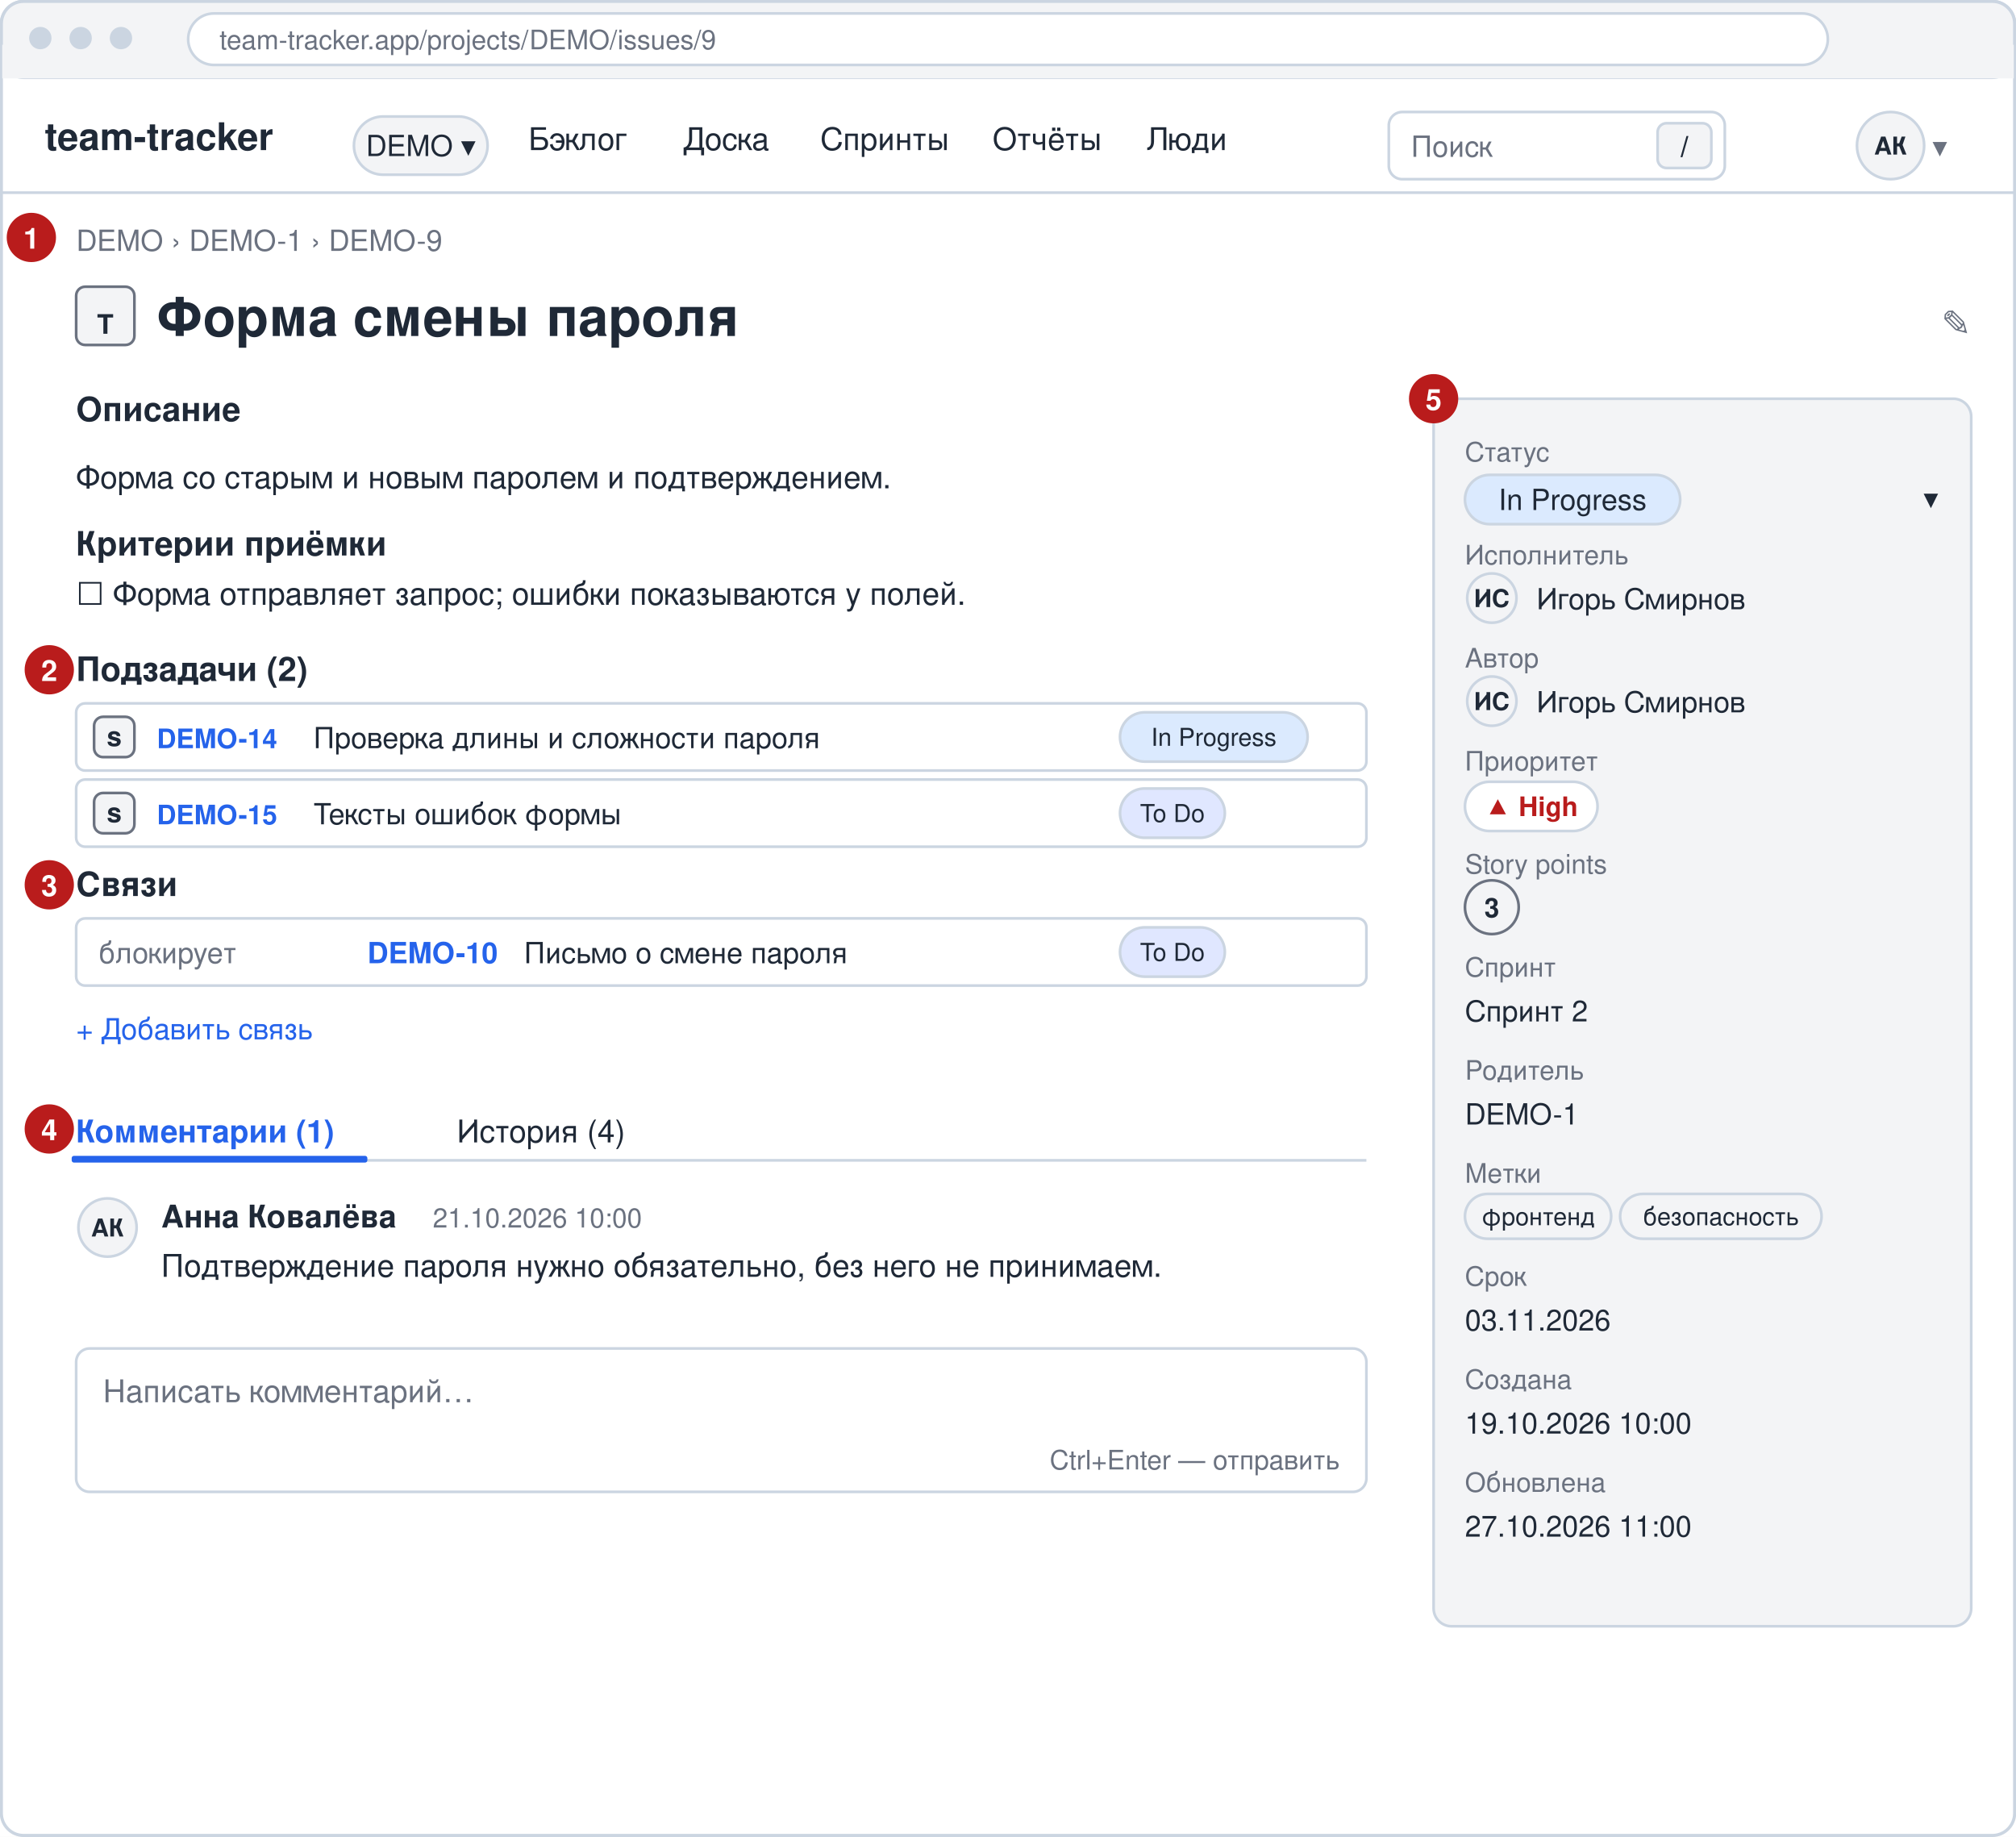
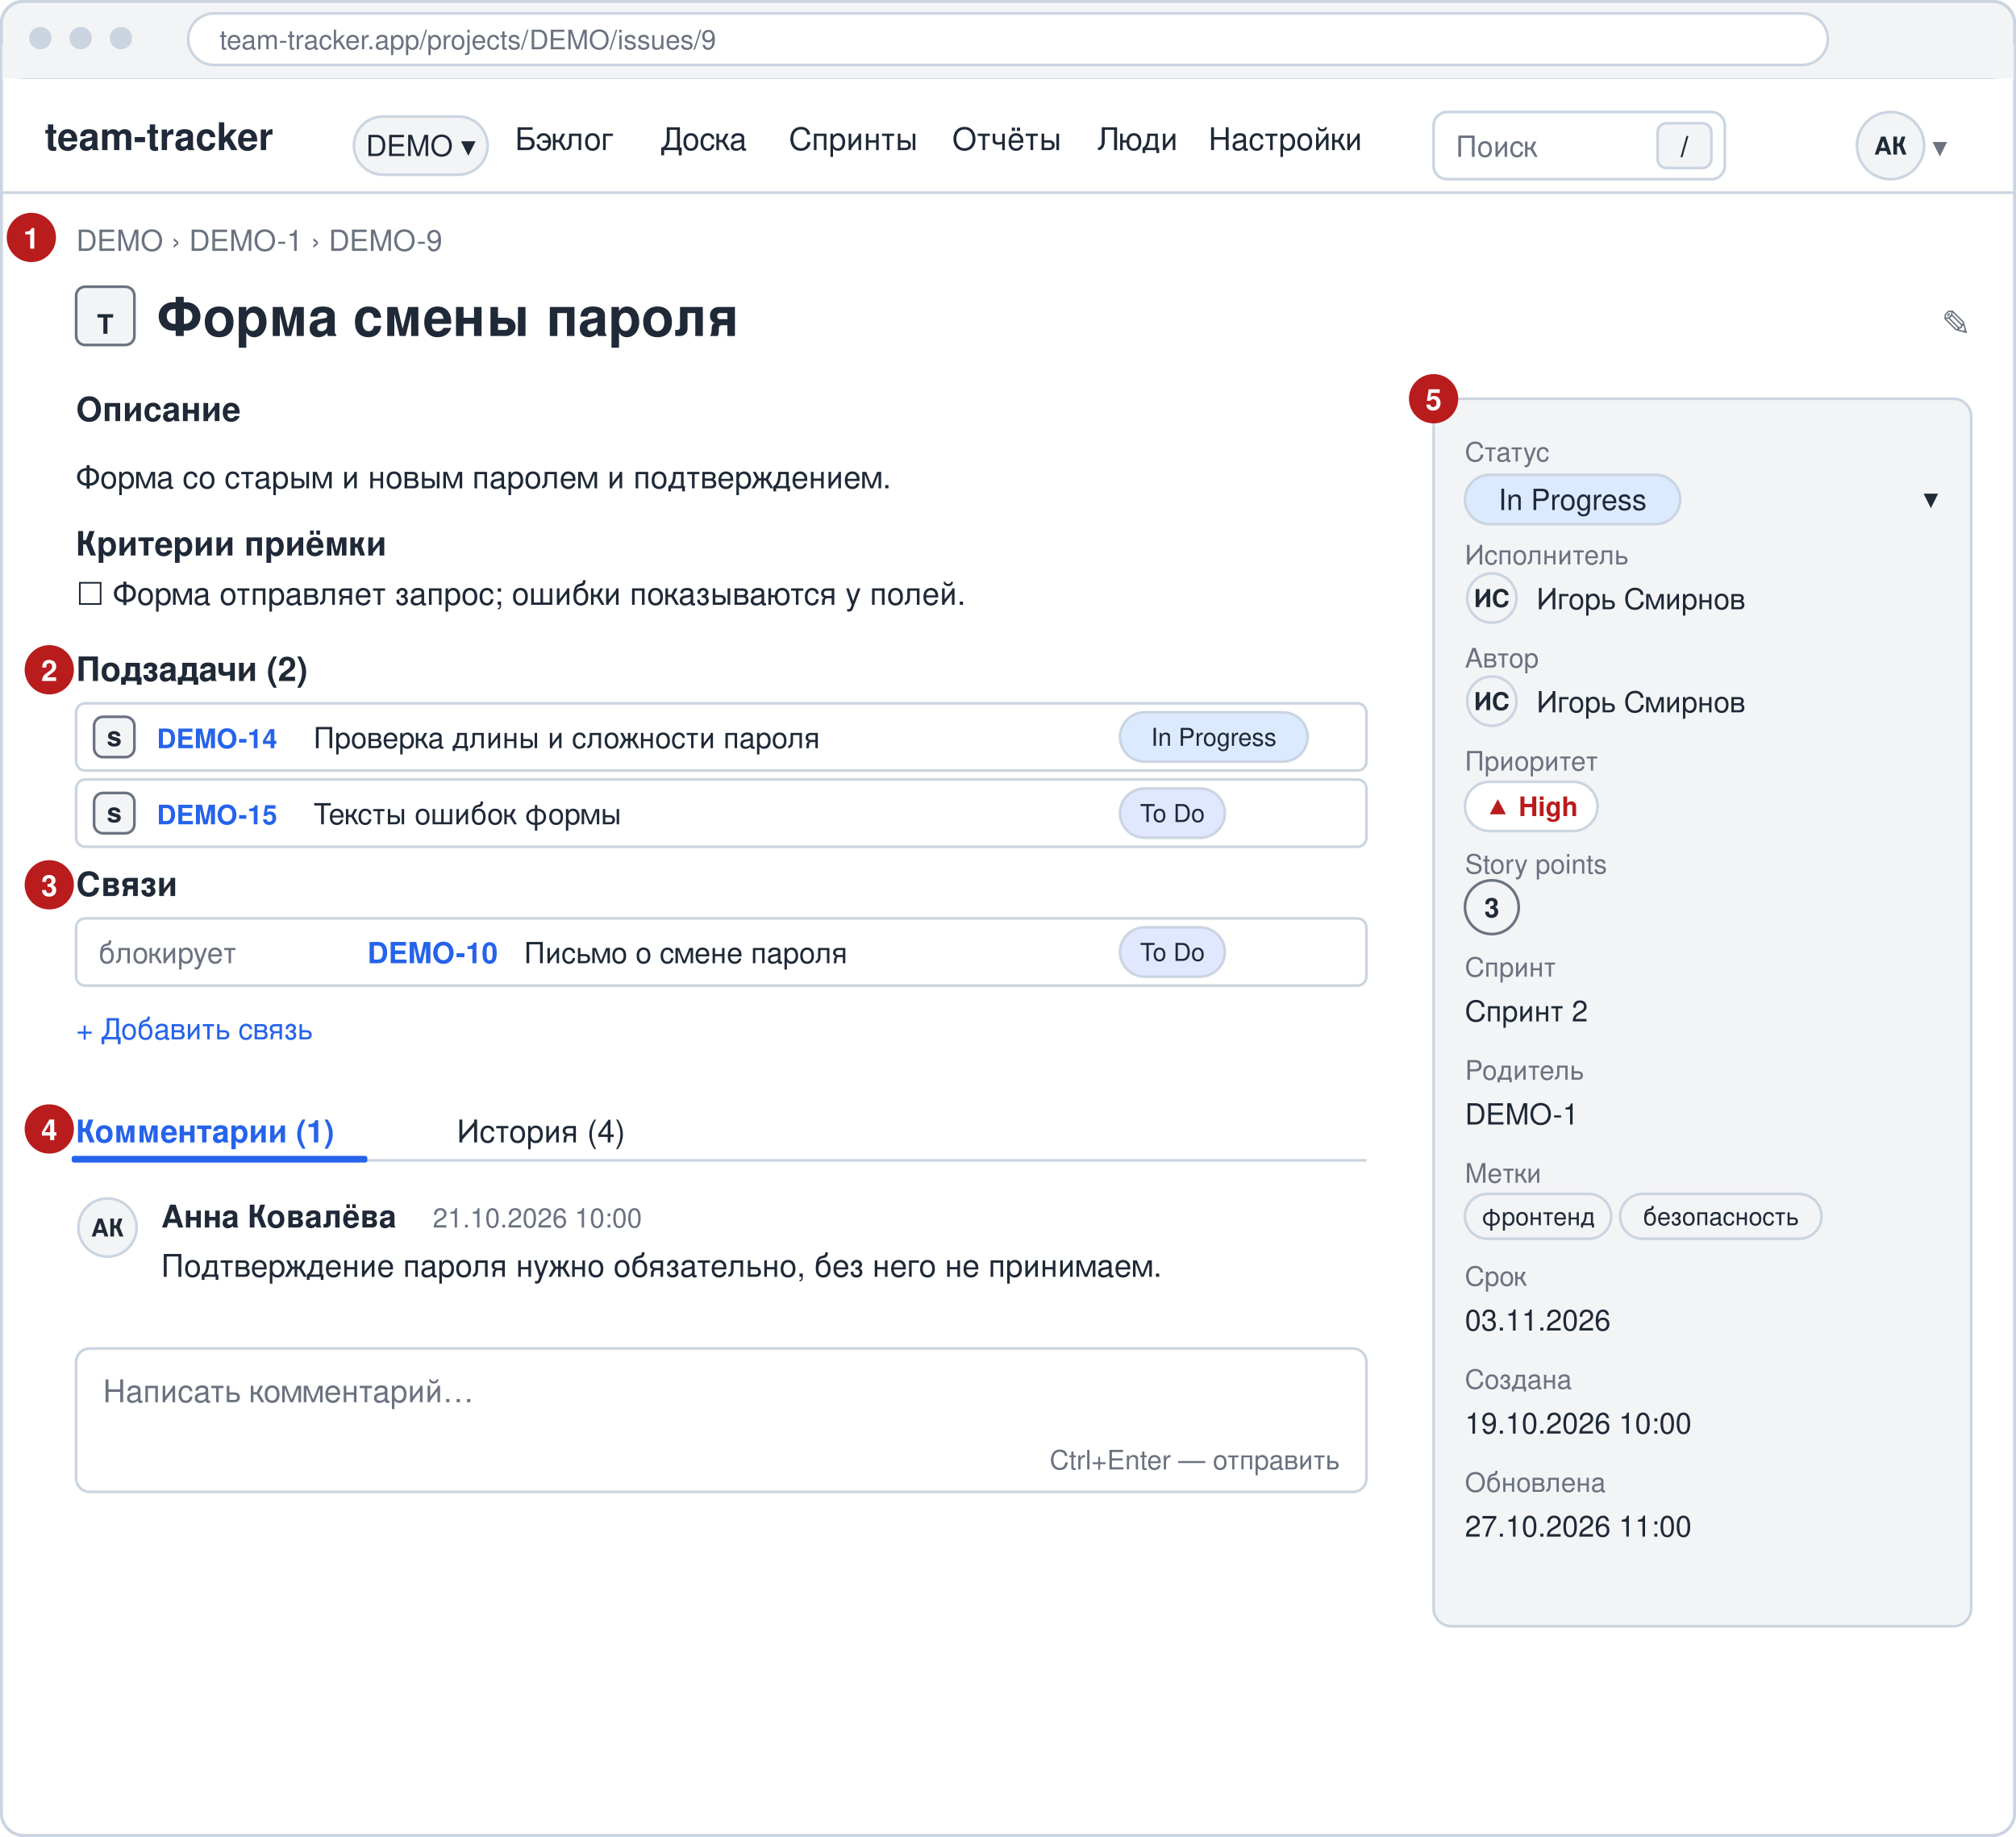
<svg xmlns="http://www.w3.org/2000/svg" width="900" height="820" viewBox="0 0 900 820" font-family="Helvetica, Arial, 'Segoe UI', 'DejaVu Sans', sans-serif" role="img" aria-label="Карточка задачи, вкладка «Комментарии»">
  <rect width="900" height="820" fill="#ffffff" />
  <rect x="0.6" y="0.6" width="898.8" height="818.8" rx="10" fill="#ffffff" stroke="#cbd5e1" stroke-width="1.4" />
  <rect x="0.6" y="0.6" width="898.8" height="34" rx="10" fill="#f3f4f6" stroke="#cbd5e1" stroke-width="1.4" />
  <rect x="1" y="20" width="898" height="15" rx="0" fill="#f3f4f6" />
  <circle cx="18" cy="17" r="5" fill="#cbd5e1" />
  <circle cx="36" cy="17" r="5" fill="#cbd5e1" />
  <circle cx="54" cy="17" r="5" fill="#cbd5e1" />
  <rect x="84" y="6" width="732" height="23" rx="11.5" fill="#ffffff" stroke="#cbd5e1" stroke-width="1.2" />
  <text x="98" y="22" text-anchor="start" font-size="12" fill="#6b7280">team-tracker.app/projects/DEMO/issues/9</text>
  <line x1="1" y1="86" x2="899" y2="86" stroke="#cbd5e1" stroke-width="1.2" />
  <text x="20" y="67" text-anchor="start" font-size="17" font-weight="bold" fill="#1f2937">team-tracker</text>
  <rect x="158" y="52" width="59.68" height="26" rx="13.0" fill="#f3f4f6" stroke="#cbd5e1" stroke-width="1.2" />
  <text x="187.84" y="69.68" text-anchor="middle" font-size="13" fill="#1f2937">DEMO ▾</text>
-   <text x="236" y="67" text-anchor="start" font-size="14" fill="#1f2937">Бэклог</text>
-   <text x="305.04" y="67" text-anchor="start" font-size="14" fill="#1f2937">Доска</text>
-   <text x="366.24" y="67" text-anchor="start" font-size="14" fill="#1f2937">Спринты</text>
-   <text x="443.12" y="67" text-anchor="start" font-size="14" fill="#1f2937">Отчёты</text>
-   <text x="512.16" y="67" text-anchor="start" font-size="14" fill="#1f2937">Люди</text>
-   <rect x="620" y="50" width="150" height="30" rx="6" fill="#ffffff" stroke="#cbd5e1" stroke-width="1.2" />
-   <text x="630" y="70" text-anchor="start" font-size="13" fill="#6b7280">Поиск</text>
+   <text x="230" y="67" text-anchor="start" font-size="14" fill="#1f2937">Бэклог</text>
+   <text x="295.04" y="67" text-anchor="start" font-size="14" fill="#1f2937">Доска</text>
+   <text x="352.24" y="67" text-anchor="start" font-size="14" fill="#1f2937">Спринты</text>
+   <text x="425.12" y="67" text-anchor="start" font-size="14" fill="#1f2937">Отчёты</text>
+   <text x="490.16" y="67" text-anchor="start" font-size="14" fill="#1f2937">Люди</text>
+   <text x="539.52" y="67" text-anchor="start" font-size="14" fill="#1f2937">Настройки</text>
+   <rect x="640" y="50" width="130" height="30" rx="6" fill="#ffffff" stroke="#cbd5e1" stroke-width="1.2" />
+   <text x="650" y="70" text-anchor="start" font-size="13" fill="#6b7280">Поиск</text>
  <rect x="740" y="55" width="24" height="20" rx="4" fill="#f3f4f6" stroke="#cbd5e1" stroke-width="1.2" />
  <text x="752" y="70" text-anchor="middle" font-size="13" font-weight="bold" fill="#1f2937">/</text>
  <circle cx="844" cy="65" r="15" fill="#f3f4f6" stroke="#cbd5e1" stroke-width="1.2" />
  <text x="844" y="69" text-anchor="middle" font-size="11" font-weight="bold" fill="#1f2937">АК</text>
  <text x="866" y="70" text-anchor="middle" font-size="13" fill="#6b7280">▾</text>
  <text x="34" y="112" text-anchor="start" font-size="13" fill="#6b7280">DEMO  ›  DEMO-1  ›  DEMO-9</text>
  <circle cx="14" cy="106" r="11" fill="#b91c1c" />
  <text x="14" y="111" text-anchor="middle" font-size="13" font-weight="bold" fill="#ffffff">1</text>
  <rect x="34" y="128" width="26" height="26" rx="4" fill="#f3f4f6" stroke="#6b7280" stroke-width="1.2" />
  <text x="47.0" y="149" text-anchor="middle" font-size="12" font-weight="bold" fill="#1f2937">T</text>
  <text x="70" y="150" text-anchor="start" font-size="24" font-weight="bold" fill="#1f2937">Форма смены пароля</text>
  <text x="880" y="150" text-anchor="end" font-size="16" fill="#6b7280">✎</text>
  <text x="34" y="188" text-anchor="start" font-size="15" font-weight="bold" fill="#1f2937">Описание</text>
  <text x="34" y="218" text-anchor="start" font-size="14" fill="#1f2937">Форма со старым и новым паролем и подтверждением.</text>
  <text x="34" y="248" text-anchor="start" font-size="15" font-weight="bold" fill="#1f2937">Критерии приёмки</text>
  <text x="34" y="270" text-anchor="start" font-size="14" fill="#1f2937">☐ Форма отправляет запрос; ошибки показываются у полей.</text>
  <text x="34" y="304" text-anchor="start" font-size="15" font-weight="bold" fill="#1f2937">Подзадачи (2)</text>
  <circle cx="22" cy="299" r="11" fill="#b91c1c" />
  <text x="22" y="304" text-anchor="middle" font-size="13" font-weight="bold" fill="#ffffff">2</text>
  <rect x="34" y="314" width="576" height="30" rx="4" fill="#ffffff" stroke="#cbd5e1" stroke-width="1.2" />
  <rect x="42" y="320" width="18" height="18" rx="4" fill="#f3f4f6" stroke="#6b7280" stroke-width="1.2" />
  <text x="51.0" y="333" text-anchor="middle" font-size="12" font-weight="bold" fill="#1f2937">s</text>
  <text x="70" y="334" text-anchor="start" font-size="12" font-weight="bold" fill="#2563eb">DEMO-14</text>
  <text x="140" y="334" text-anchor="start" font-size="13" fill="#1f2937">Проверка длины и сложности пароля</text>
  <rect x="500" y="318" width="83.76" height="22" rx="11.0" fill="#dbeafe" stroke="#cbd5e1" stroke-width="1.2" />
  <text x="541.88" y="332.96" text-anchor="middle" font-size="11" fill="#1f2937">In Progress</text>
  <rect x="34" y="348" width="576" height="30" rx="4" fill="#ffffff" stroke="#cbd5e1" stroke-width="1.2" />
  <rect x="42" y="354" width="18" height="18" rx="4" fill="#f3f4f6" stroke="#6b7280" stroke-width="1.2" />
  <text x="51.0" y="367" text-anchor="middle" font-size="12" font-weight="bold" fill="#1f2937">s</text>
  <text x="70" y="368" text-anchor="start" font-size="12" font-weight="bold" fill="#2563eb">DEMO-15</text>
  <text x="140" y="368" text-anchor="start" font-size="13" fill="#1f2937">Тексты ошибок формы</text>
  <rect x="500" y="352" width="46.8" height="22" rx="11.0" fill="#e0e7ff" stroke="#cbd5e1" stroke-width="1.2" />
  <text x="523.4" y="366.96" text-anchor="middle" font-size="11" fill="#1f2937">To Do</text>
  <text x="34" y="400" text-anchor="start" font-size="15" font-weight="bold" fill="#1f2937">Связи</text>
  <circle cx="22" cy="395" r="11" fill="#b91c1c" />
  <text x="22" y="400" text-anchor="middle" font-size="13" font-weight="bold" fill="#ffffff">3</text>
  <rect x="34" y="410" width="576" height="30" rx="4" fill="#ffffff" stroke="#cbd5e1" stroke-width="1.2" />
  <text x="44" y="430" text-anchor="start" font-size="13" fill="#6b7280">блокирует</text>
  <text x="164" y="430" text-anchor="start" font-size="13" font-weight="bold" fill="#2563eb">DEMO-10</text>
  <text x="234" y="430" text-anchor="start" font-size="13" fill="#1f2937">Письмо о смене пароля</text>
  <rect x="500" y="414" width="46.8" height="22" rx="11.0" fill="#e0e7ff" stroke="#cbd5e1" stroke-width="1.2" />
  <text x="523.4" y="428.96" text-anchor="middle" font-size="11" fill="#1f2937">To Do</text>
  <text x="34" y="464" text-anchor="start" font-size="13" fill="#2563eb">+ Добавить связь</text>
  <line x1="34" y1="518" x2="610" y2="518" stroke="#cbd5e1" stroke-width="1.2" />
  <text x="34" y="510" text-anchor="start" font-size="14" font-weight="bold" fill="#2563eb">Комментарии (1)</text>
  <rect x="32" y="516" width="132.0" height="3" rx="1" fill="#2563eb" />
  <text x="204" y="510" text-anchor="start" font-size="14" fill="#1f2937">История (4)</text>
  <circle cx="22" cy="504" r="11" fill="#b91c1c" />
  <text x="22" y="509" text-anchor="middle" font-size="13" font-weight="bold" fill="#ffffff">4</text>
  <circle cx="48" cy="548" r="13" fill="#f3f4f6" stroke="#cbd5e1" stroke-width="1.2" />
  <text x="48" y="552" text-anchor="middle" font-size="11" font-weight="bold" fill="#1f2937">АК</text>
  <text x="72" y="548" text-anchor="start" font-size="14" font-weight="bold" fill="#1f2937">Анна Ковалёва</text>
  <text x="193.2" y="548" text-anchor="start" font-size="12" fill="#6b7280">21.10.2026 10:00</text>
  <text x="72" y="570" text-anchor="start" font-size="14" fill="#1f2937">Подтверждение пароля нужно обязательно, без него не принимаем.</text>
  <rect x="34" y="602" width="576" height="64" rx="6" fill="#ffffff" stroke="#cbd5e1" stroke-width="1.2" />
  <text x="46" y="626" text-anchor="start" font-size="14" fill="#6b7280">Написать комментарий…</text>
  <text x="598" y="656" text-anchor="end" font-size="12" fill="#6b7280">Ctrl+Enter — отправить</text>
  <rect x="640" y="178" width="240" height="548" rx="8" fill="#f3f4f6" stroke="#cbd5e1" stroke-width="1.2" />
  <circle cx="640" cy="178" r="11" fill="#b91c1c" />
  <text x="640" y="183" text-anchor="middle" font-size="13" font-weight="bold" fill="#ffffff">5</text>
  <text x="654" y="206" text-anchor="start" font-size="12" fill="#6b7280">Статус</text>
  <rect x="654" y="212" width="96.08" height="22" rx="11.0" fill="#dbeafe" stroke="#cbd5e1" stroke-width="1.2" />
  <text x="702.04" y="227.68" text-anchor="middle" font-size="13" fill="#1f2937">In Progress</text>
  <text x="862" y="227" text-anchor="middle" font-size="13" fill="#1f2937">▾</text>
  <text x="654" y="252" text-anchor="start" font-size="12" fill="#6b7280">Исполнитель</text>
  <circle cx="666" cy="267" r="11" fill="#f3f4f6" stroke="#cbd5e1" stroke-width="1.2" />
  <text x="666" y="271" text-anchor="middle" font-size="11" font-weight="bold" fill="#1f2937">ИС</text>
  <text x="686" y="272" text-anchor="start" font-size="13" fill="#1f2937">Игорь Смирнов</text>
  <text x="654" y="298" text-anchor="start" font-size="12" fill="#6b7280">Автор</text>
  <circle cx="666" cy="313" r="11" fill="#f3f4f6" stroke="#cbd5e1" stroke-width="1.2" />
  <text x="666" y="317" text-anchor="middle" font-size="11" font-weight="bold" fill="#1f2937">ИС</text>
  <text x="686" y="318" text-anchor="start" font-size="13" fill="#1f2937">Игорь Смирнов</text>
  <text x="654" y="344" text-anchor="start" font-size="12" fill="#6b7280">Приоритет</text>
  <rect x="654" y="349" width="59.2" height="22" rx="11.0" fill="#ffffff" stroke="#cbd5e1" stroke-width="1.2" />
  <text x="683.6" y="364.32" text-anchor="middle" font-size="12" font-weight="bold" fill="#b91c1c">▲ High</text>
  <text x="654" y="390" text-anchor="start" font-size="12" fill="#6b7280">Story points</text>
  <circle cx="666" cy="405" r="12" fill="#f3f4f6" stroke="#6b7280" stroke-width="1.2" />
  <text x="666" y="409.5" text-anchor="middle" font-size="12" font-weight="bold" fill="#1f2937">3</text>
  <text x="654" y="436" text-anchor="start" font-size="12" fill="#6b7280">Спринт</text>
  <text x="654" y="456" text-anchor="start" font-size="13" fill="#1f2937">Спринт 2</text>
  <text x="654" y="482" text-anchor="start" font-size="12" fill="#6b7280">Родитель</text>
  <text x="654" y="502" text-anchor="start" font-size="13" fill="#1f2937">DEMO-1</text>
  <text x="654" y="528" text-anchor="start" font-size="12" fill="#6b7280">Метки</text>
  <rect x="654" y="533" width="65.28" height="20" rx="10.0" fill="#f3f4f6" stroke="#cbd5e1" stroke-width="1.2" />
  <text x="686.64" y="546.96" text-anchor="middle" font-size="11" fill="#1f2937">фронтенд</text>
  <rect x="723.28" y="533" width="89.92" height="20" rx="10.0" fill="#f3f4f6" stroke="#cbd5e1" stroke-width="1.2" />
  <text x="768.24" y="546.96" text-anchor="middle" font-size="11" fill="#1f2937">безопасность</text>
  <text x="654" y="574" text-anchor="start" font-size="12" fill="#6b7280">Срок</text>
  <text x="654" y="594" text-anchor="start" font-size="13" fill="#1f2937">03.11.2026</text>
  <text x="654" y="620" text-anchor="start" font-size="12" fill="#6b7280">Создана</text>
  <text x="654" y="640" text-anchor="start" font-size="13" fill="#1f2937">19.10.2026 10:00</text>
  <text x="654" y="666" text-anchor="start" font-size="12" fill="#6b7280">Обновлена</text>
  <text x="654" y="686" text-anchor="start" font-size="13" fill="#1f2937">27.10.2026 11:00</text>
</svg>
